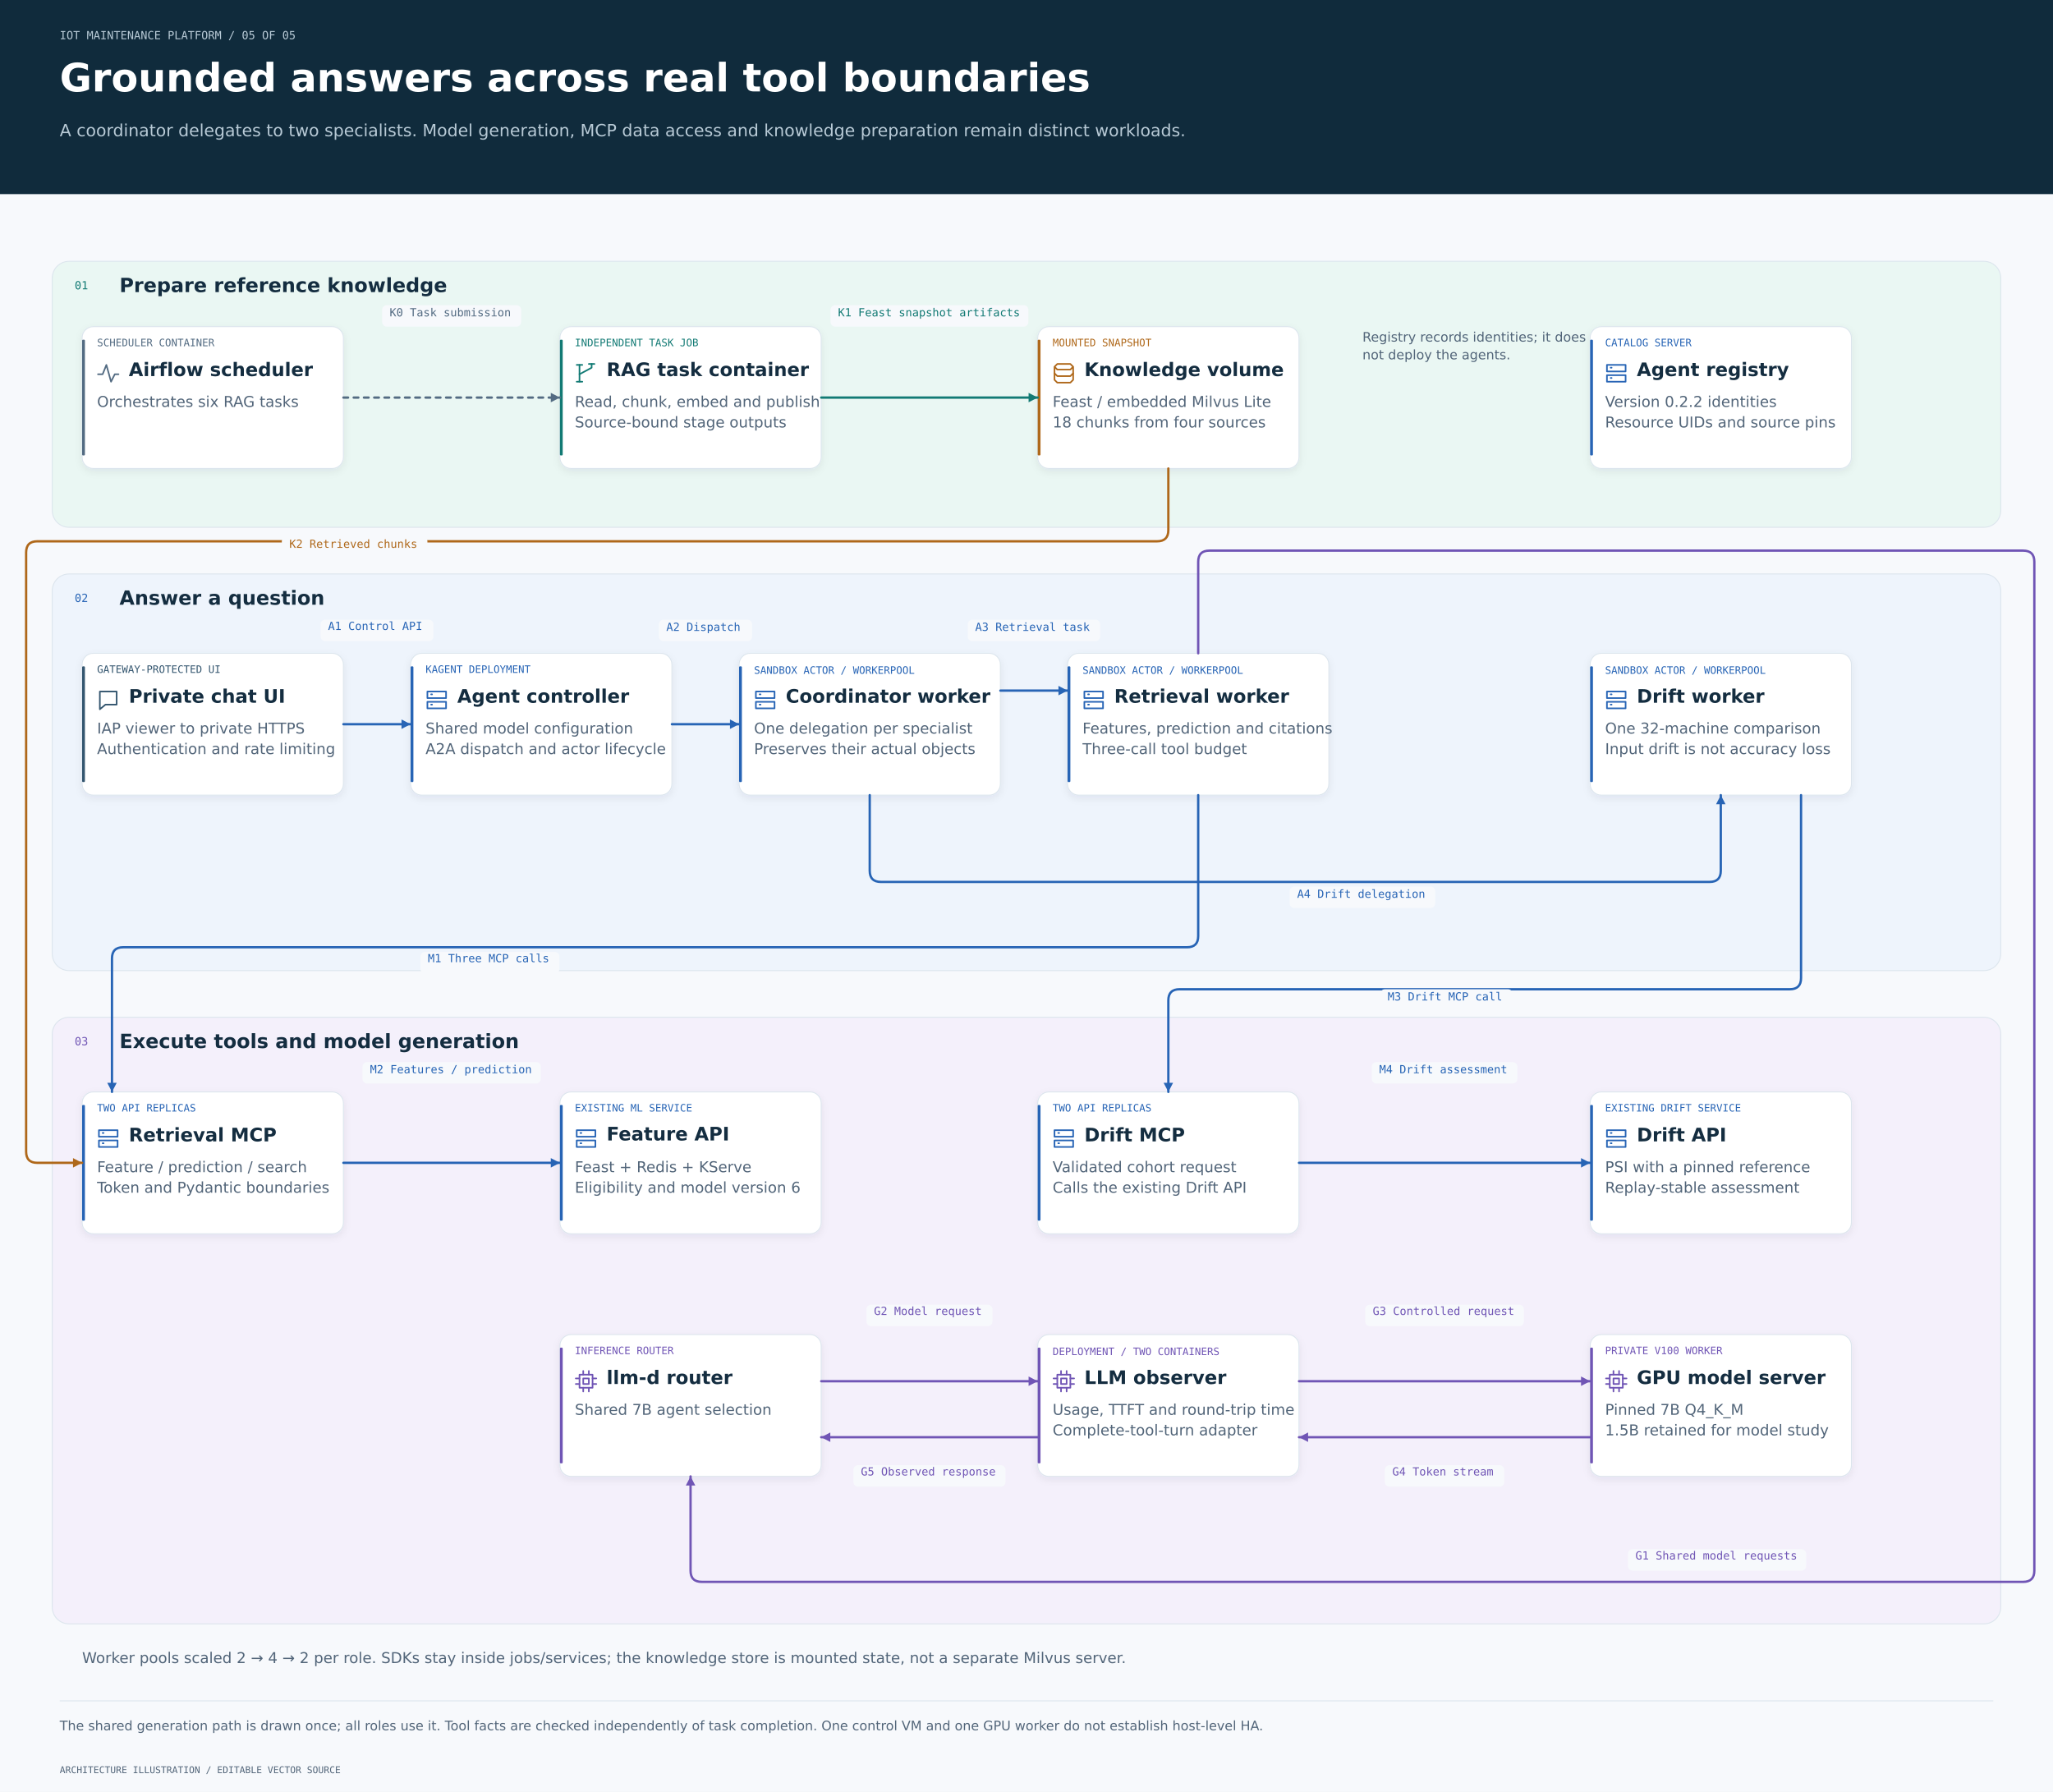
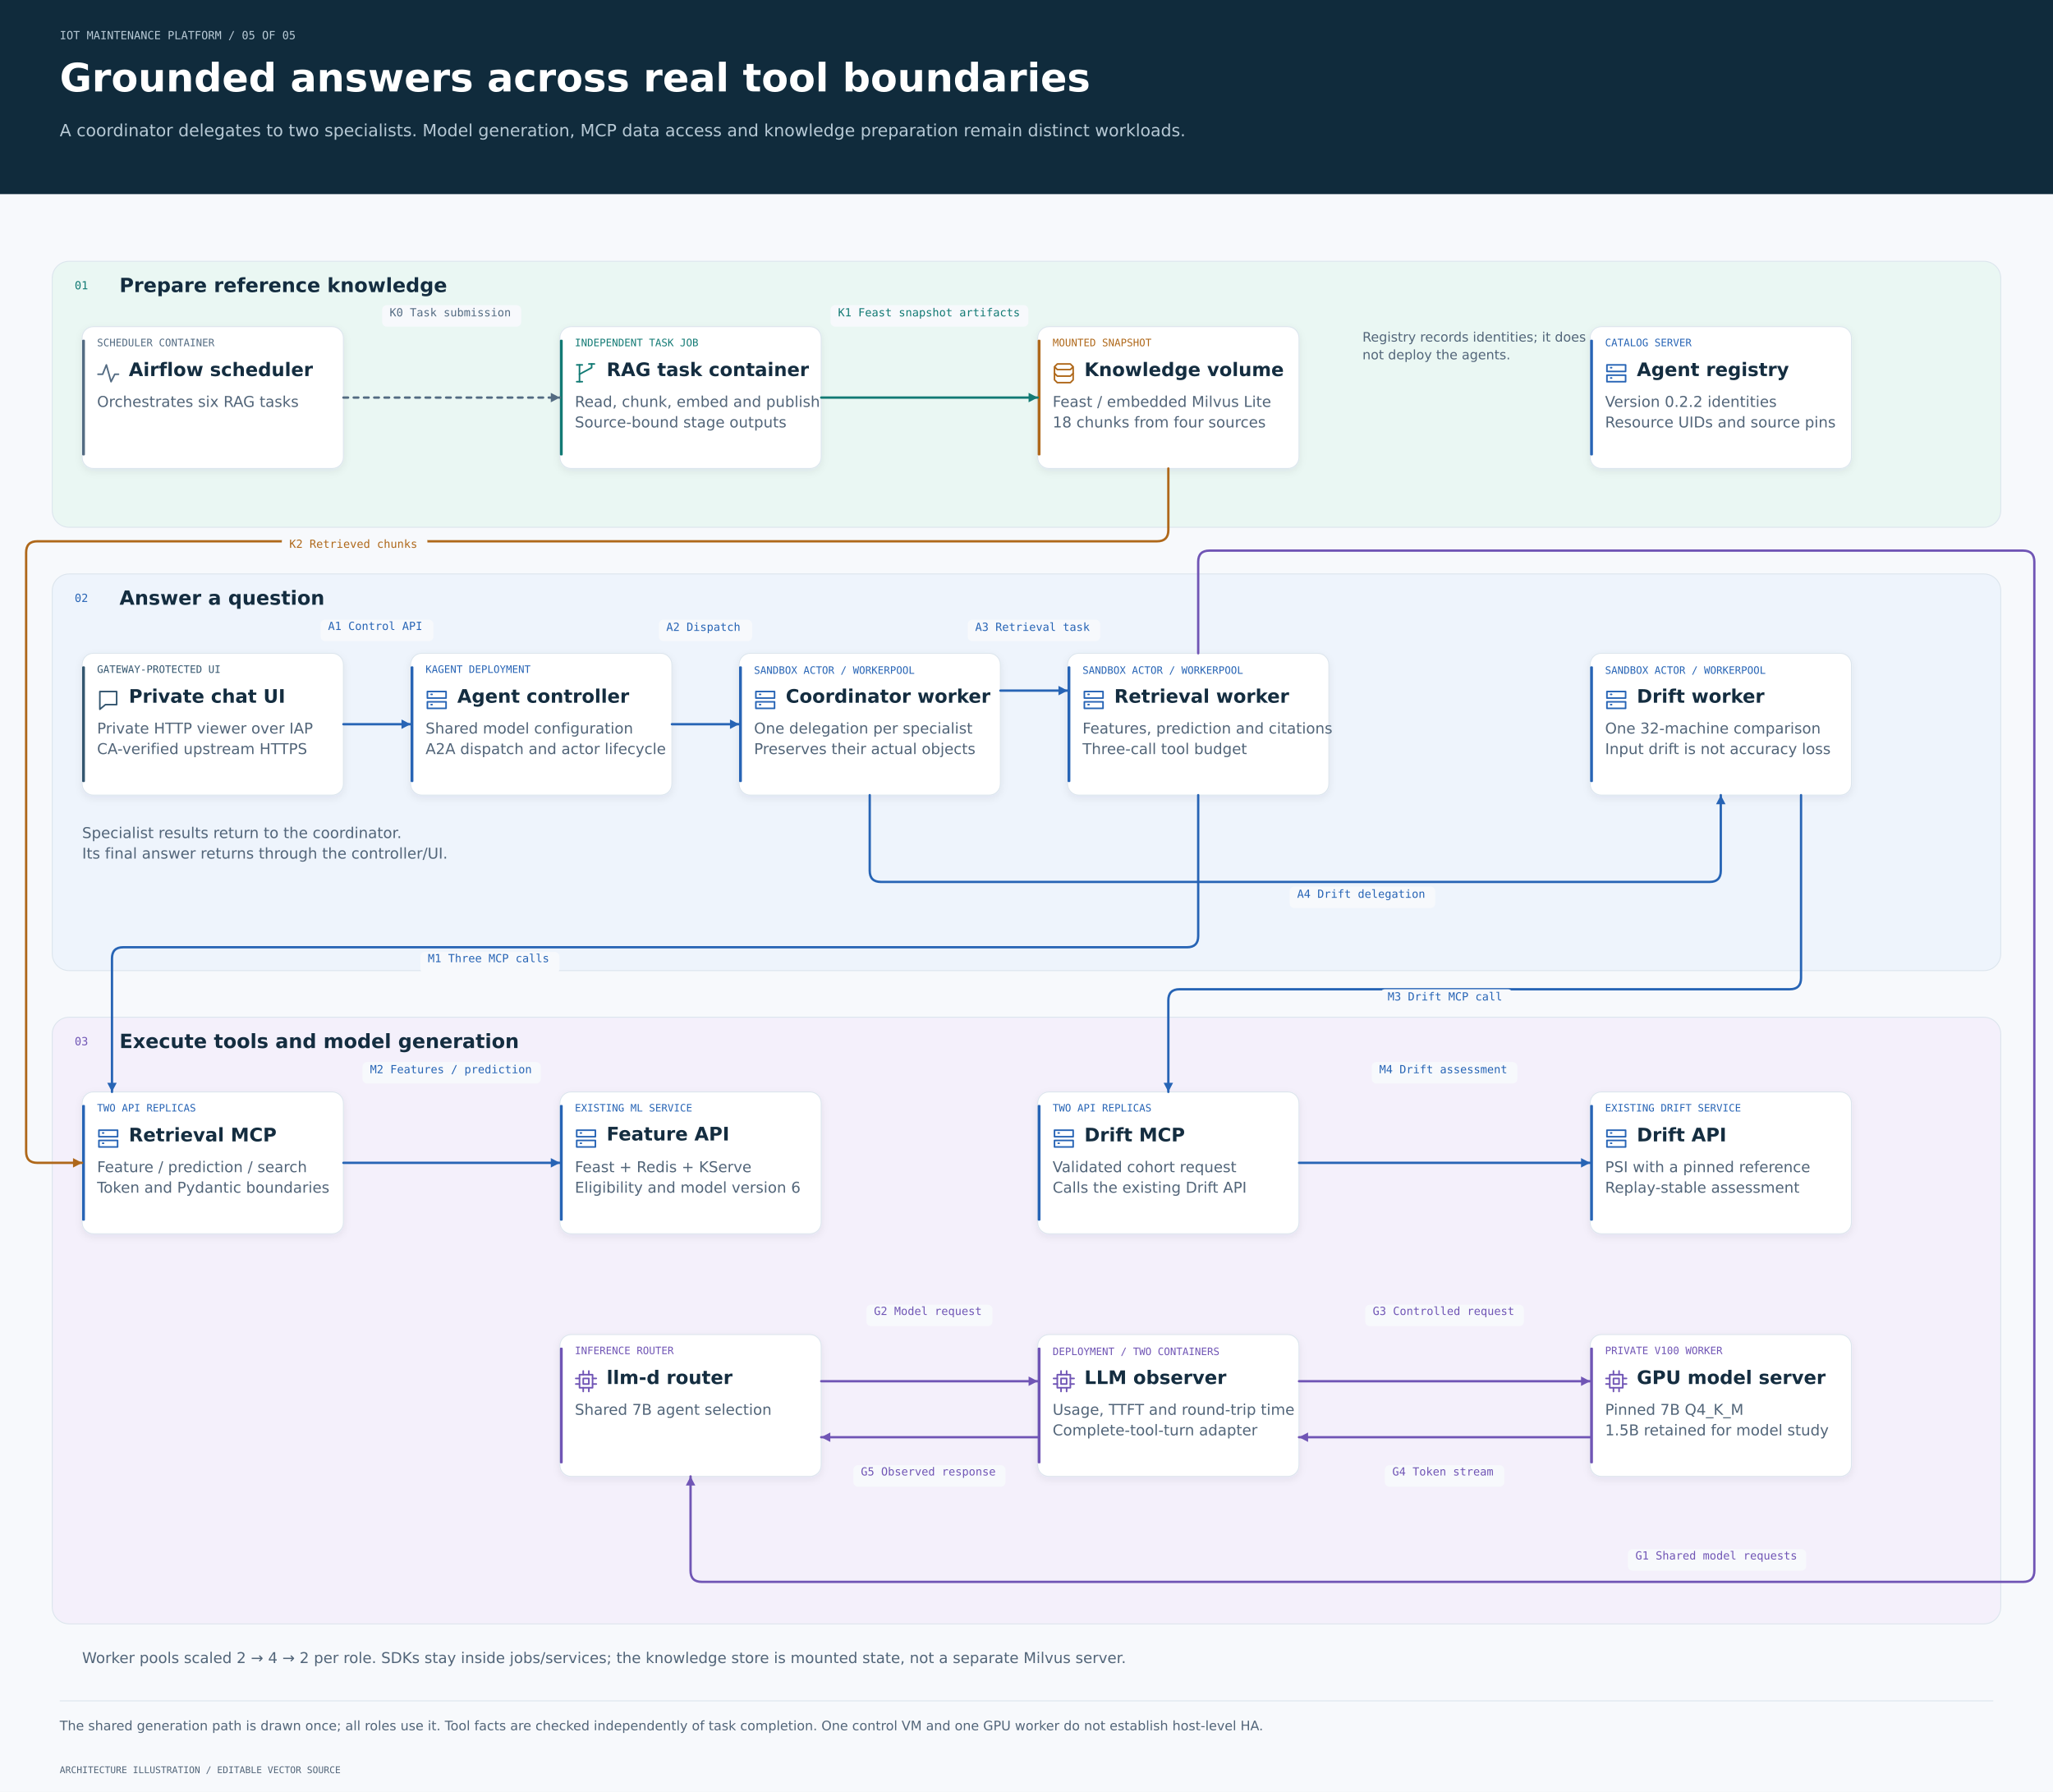
<svg xmlns="http://www.w3.org/2000/svg" width="2200" height="1920" viewBox="0 0 2200 1920" role="img" aria-labelledby="title desc">
  <defs>
    <filter id="card-shadow" x="-10%" y="-20%" width="120%" height="150%">
      <feDropShadow dx="0" dy="3" stdDeviation="4" flood-color="#142D40" flood-opacity="0.07" />
    </filter>
  </defs>
  <rect x="0" y="0" width="2200" height="1920" rx="0" fill="#F7F9FC" />
  <rect x="0" y="0" width="2200" height="208" rx="0" fill="#102B3C" />
  <text x="64" y="42" font-family="Consolas,DejaVu Sans Mono,monospace" font-size="12" font-weight="400" fill="#B8CAD6">IOT MAINTENANCE PLATFORM / 05 OF 05</text>
  <text x="64" y="98" font-family="Segoe UI,DejaVu Sans,Arial,sans-serif" font-size="42" font-weight="600" fill="#FFFFFF">Grounded answers across real tool boundaries</text>
  <text x="64" y="146" font-family="Segoe UI,DejaVu Sans,Arial,sans-serif" font-size="18" font-weight="400" fill="#B8CAD6">A coordinator delegates to two specialists. Model generation, MCP data access and knowledge preparation remain distinct workloads.</text>
  <g id="boundary-build">
    <rect x="56" y="280" width="2088" height="285" rx="18" fill="#EAF7F3" stroke="#DCE5ED" />
    <text x="80" y="310" font-family="Consolas,DejaVu Sans Mono,monospace" font-size="12" font-weight="400" fill="#127A74">01</text>
    <text x="128" y="313" font-family="Segoe UI,DejaVu Sans,Arial,sans-serif" font-size="21" font-weight="600" fill="#142D40">Prepare reference knowledge</text>
  </g>
  <g id="boundary-agents">
    <rect x="56" y="615" width="2088" height="425" rx="18" fill="#EEF4FC" stroke="#DCE5ED" />
    <text x="80" y="645" font-family="Consolas,DejaVu Sans Mono,monospace" font-size="12" font-weight="400" fill="#2764B5">02</text>
    <text x="128" y="648" font-family="Segoe UI,DejaVu Sans,Arial,sans-serif" font-size="21" font-weight="600" fill="#142D40">Answer a question</text>
  </g>
  <g id="boundary-tools">
    <rect x="56" y="1090" width="2088" height="650" rx="18" fill="#F4F0FB" stroke="#DCE5ED" />
    <text x="80" y="1120" font-family="Consolas,DejaVu Sans Mono,monospace" font-size="12" font-weight="400" fill="#7055B5">03</text>
    <text x="128" y="1123" font-family="Segoe UI,DejaVu Sans,Arial,sans-serif" font-size="21" font-weight="600" fill="#142D40">Execute tools and model generation</text>
  </g>
  <g id="node-airflow" aria-label="Airflow scheduler">
    <rect x="88" y="350" width="280" height="152" rx="12" fill="#FFFFFF" stroke="#DCE5ED" filter="url(#card-shadow)" />
    <rect x="88" y="364" width="3" height="124" rx="1" fill="#536B82" />
    <text x="104" y="371" font-family="Consolas,DejaVu Sans Mono,monospace" font-size="11" font-weight="400" fill="#536B82">SCHEDULER CONTAINER</text>
    <g transform="translate(104 388)" fill="none" stroke="#536B82" stroke-width="1.7" stroke-linecap="round" stroke-linejoin="round">
      <polyline points="1,13 6,13 10,3 15,21 19,13 23,13" />
    </g>
    <text x="138" y="403" font-family="Segoe UI,DejaVu Sans,Arial,sans-serif" font-size="20" font-weight="600" fill="#142D40">Airflow scheduler</text>
    <text x="104" y="436" font-family="Segoe UI,DejaVu Sans,Arial,sans-serif" font-size="16" font-weight="400" fill="#526579">Orchestrates six RAG tasks</text>
  </g>
  <g id="node-rag" aria-label="RAG task container">
    <rect x="600" y="350" width="280" height="152" rx="12" fill="#FFFFFF" stroke="#DCE5ED" filter="url(#card-shadow)" />
    <rect x="600" y="364" width="3" height="124" rx="1" fill="#127A74" />
    <text x="616" y="371" font-family="Consolas,DejaVu Sans Mono,monospace" font-size="11" font-weight="400" fill="#127A74">INDEPENDENT TASK JOB</text>
    <g transform="translate(616 388)" fill="none" stroke="#127A74" stroke-width="1.7" stroke-linecap="round" stroke-linejoin="round">
      <polyline points="5,3 5,21" />
      <polyline points="5,13 18,6 18,2" />
      <polyline points="2,3 8,3" />
      <polyline points="2,21 8,21" />
      <polyline points="15,2 21,2" />
    </g>
    <text x="650" y="403" font-family="Segoe UI,DejaVu Sans,Arial,sans-serif" font-size="20" font-weight="600" fill="#142D40">RAG task container</text>
    <text x="616" y="436" font-family="Segoe UI,DejaVu Sans,Arial,sans-serif" font-size="16" font-weight="400" fill="#526579">Read, chunk, embed and publish</text>
    <text x="616" y="458" font-family="Segoe UI,DejaVu Sans,Arial,sans-serif" font-size="16" font-weight="400" fill="#526579">Source-bound stage outputs</text>
  </g>
  <g id="node-knowledge" aria-label="Knowledge volume">
    <rect x="1112" y="350" width="280" height="152" rx="12" fill="#FFFFFF" stroke="#DCE5ED" filter="url(#card-shadow)" />
    <rect x="1112" y="364" width="3" height="124" rx="1" fill="#AF681A" />
    <text x="1128" y="371" font-family="Consolas,DejaVu Sans Mono,monospace" font-size="11" font-weight="400" fill="#AF681A">MOUNTED SNAPSHOT</text>
    <g transform="translate(1128 388)" fill="none" stroke="#AF681A" stroke-width="1.7" stroke-linecap="round" stroke-linejoin="round">
      <polyline points="2,5 5,2 19,2 22,5 19,8 5,8 2,5 2,19 5,22 19,22 22,19 22,5" />
      <polyline points="2,12 5,15 19,15 22,12" />
    </g>
    <text x="1162" y="403" font-family="Segoe UI,DejaVu Sans,Arial,sans-serif" font-size="20" font-weight="600" fill="#142D40">Knowledge volume</text>
    <text x="1128" y="436" font-family="Segoe UI,DejaVu Sans,Arial,sans-serif" font-size="16" font-weight="400" fill="#526579">Feast / embedded Milvus Lite</text>
    <text x="1128" y="458" font-family="Segoe UI,DejaVu Sans,Arial,sans-serif" font-size="16" font-weight="400" fill="#526579">18 chunks from four sources</text>
  </g>
  <g id="node-registry" aria-label="Agent registry">
    <rect x="1704" y="350" width="280" height="152" rx="12" fill="#FFFFFF" stroke="#DCE5ED" filter="url(#card-shadow)" />
    <rect x="1704" y="364" width="3" height="124" rx="1" fill="#2764B5" />
    <text x="1720" y="371" font-family="Consolas,DejaVu Sans Mono,monospace" font-size="11" font-weight="400" fill="#2764B5">CATALOG SERVER</text>
    <g transform="translate(1720 388)" fill="none" stroke="#2764B5" stroke-width="1.7" stroke-linecap="round" stroke-linejoin="round">
      <polyline points="2,3 22,3 22,10 2,10 2,3" />
      <polyline points="2,14 22,14 22,21 2,21 2,14" />
      <polyline points="6,6 7,6" />
      <polyline points="6,17 7,17" />
    </g>
    <text x="1754" y="403" font-family="Segoe UI,DejaVu Sans,Arial,sans-serif" font-size="20" font-weight="600" fill="#142D40">Agent registry</text>
    <text x="1720" y="436" font-family="Segoe UI,DejaVu Sans,Arial,sans-serif" font-size="16" font-weight="400" fill="#526579">Version 0.2.2 identities</text>
    <text x="1720" y="458" font-family="Segoe UI,DejaVu Sans,Arial,sans-serif" font-size="16" font-weight="400" fill="#526579">Resource UIDs and source pins</text>
  </g>
  <g id="node-ui" aria-label="Private chat UI">
    <rect x="88" y="700" width="280" height="152" rx="12" fill="#FFFFFF" stroke="#DCE5ED" filter="url(#card-shadow)" />
    <rect x="88" y="714" width="3" height="124" rx="1" fill="#34566F" />
    <text x="104" y="721" font-family="Consolas,DejaVu Sans Mono,monospace" font-size="11" font-weight="400" fill="#34566F">GATEWAY-PROTECTED UI</text>
    <g transform="translate(104 738)" fill="none" stroke="#34566F" stroke-width="1.7" stroke-linecap="round" stroke-linejoin="round">
      <polyline points="3,3 21,3 21,17 9,17 3,22 3,3" />
    </g>
    <text x="138" y="753" font-family="Segoe UI,DejaVu Sans,Arial,sans-serif" font-size="20" font-weight="600" fill="#142D40">Private chat UI</text>
-     <text x="104" y="786" font-family="Segoe UI,DejaVu Sans,Arial,sans-serif" font-size="16" font-weight="400" fill="#526579">IAP viewer to private HTTPS</text>
-     <text x="104" y="808" font-family="Segoe UI,DejaVu Sans,Arial,sans-serif" font-size="16" font-weight="400" fill="#526579">Authentication and rate limiting</text>
+     <text x="104" y="786" font-family="Segoe UI,DejaVu Sans,Arial,sans-serif" font-size="16" font-weight="400" fill="#526579">Private HTTP viewer over IAP</text>
+     <text x="104" y="808" font-family="Segoe UI,DejaVu Sans,Arial,sans-serif" font-size="16" font-weight="400" fill="#526579">CA-verified upstream HTTPS</text>
  </g>
  <g id="node-control" aria-label="Agent controller">
    <rect x="440" y="700" width="280" height="152" rx="12" fill="#FFFFFF" stroke="#DCE5ED" filter="url(#card-shadow)" />
    <rect x="440" y="714" width="3" height="124" rx="1" fill="#2764B5" />
    <text x="456" y="721" font-family="Consolas,DejaVu Sans Mono,monospace" font-size="11" font-weight="400" fill="#2764B5">KAGENT DEPLOYMENT</text>
    <g transform="translate(456 738)" fill="none" stroke="#2764B5" stroke-width="1.7" stroke-linecap="round" stroke-linejoin="round">
      <polyline points="2,3 22,3 22,10 2,10 2,3" />
      <polyline points="2,14 22,14 22,21 2,21 2,14" />
      <polyline points="6,6 7,6" />
      <polyline points="6,17 7,17" />
    </g>
    <text x="490" y="753" font-family="Segoe UI,DejaVu Sans,Arial,sans-serif" font-size="20" font-weight="600" fill="#142D40">Agent controller</text>
    <text x="456" y="786" font-family="Segoe UI,DejaVu Sans,Arial,sans-serif" font-size="16" font-weight="400" fill="#526579">Shared model configuration</text>
    <text x="456" y="808" font-family="Segoe UI,DejaVu Sans,Arial,sans-serif" font-size="16" font-weight="400" fill="#526579">A2A dispatch and actor lifecycle</text>
  </g>
  <g id="node-coord" aria-label="Coordinator worker">
    <rect x="792" y="700" width="280" height="152" rx="12" fill="#FFFFFF" stroke="#DCE5ED" filter="url(#card-shadow)" />
    <rect x="792" y="714" width="3" height="124" rx="1" fill="#2764B5" />
    <text x="808" y="722" font-family="Consolas,DejaVu Sans Mono,monospace" font-size="11" font-weight="400" fill="#2764B5">SANDBOX ACTOR / WORKERPOOL</text>
    <g transform="translate(808 738)" fill="none" stroke="#2764B5" stroke-width="1.7" stroke-linecap="round" stroke-linejoin="round">
      <polyline points="2,3 22,3 22,10 2,10 2,3" />
      <polyline points="2,14 22,14 22,21 2,21 2,14" />
      <polyline points="6,6 7,6" />
      <polyline points="6,17 7,17" />
    </g>
    <text x="842" y="753" font-family="Segoe UI,DejaVu Sans,Arial,sans-serif" font-size="20" font-weight="600" fill="#142D40">Coordinator worker</text>
    <text x="808" y="786" font-family="Segoe UI,DejaVu Sans,Arial,sans-serif" font-size="16" font-weight="400" fill="#526579">One delegation per specialist</text>
    <text x="808" y="808" font-family="Segoe UI,DejaVu Sans,Arial,sans-serif" font-size="16" font-weight="400" fill="#526579">Preserves their actual objects</text>
  </g>
  <g id="node-retrieval" aria-label="Retrieval worker">
    <rect x="1144" y="700" width="280" height="152" rx="12" fill="#FFFFFF" stroke="#DCE5ED" filter="url(#card-shadow)" />
    <rect x="1144" y="714" width="3" height="124" rx="1" fill="#2764B5" />
    <text x="1160" y="722" font-family="Consolas,DejaVu Sans Mono,monospace" font-size="11" font-weight="400" fill="#2764B5">SANDBOX ACTOR / WORKERPOOL</text>
    <g transform="translate(1160 738)" fill="none" stroke="#2764B5" stroke-width="1.7" stroke-linecap="round" stroke-linejoin="round">
      <polyline points="2,3 22,3 22,10 2,10 2,3" />
      <polyline points="2,14 22,14 22,21 2,21 2,14" />
      <polyline points="6,6 7,6" />
      <polyline points="6,17 7,17" />
    </g>
    <text x="1194" y="753" font-family="Segoe UI,DejaVu Sans,Arial,sans-serif" font-size="20" font-weight="600" fill="#142D40">Retrieval worker</text>
    <text x="1160" y="786" font-family="Segoe UI,DejaVu Sans,Arial,sans-serif" font-size="16" font-weight="400" fill="#526579">Features, prediction and citations</text>
    <text x="1160" y="808" font-family="Segoe UI,DejaVu Sans,Arial,sans-serif" font-size="16" font-weight="400" fill="#526579">Three-call tool budget</text>
  </g>
  <g id="node-drift" aria-label="Drift worker">
    <rect x="1704" y="700" width="280" height="152" rx="12" fill="#FFFFFF" stroke="#DCE5ED" filter="url(#card-shadow)" />
    <rect x="1704" y="714" width="3" height="124" rx="1" fill="#2764B5" />
    <text x="1720" y="722" font-family="Consolas,DejaVu Sans Mono,monospace" font-size="11" font-weight="400" fill="#2764B5">SANDBOX ACTOR / WORKERPOOL</text>
    <g transform="translate(1720 738)" fill="none" stroke="#2764B5" stroke-width="1.7" stroke-linecap="round" stroke-linejoin="round">
      <polyline points="2,3 22,3 22,10 2,10 2,3" />
      <polyline points="2,14 22,14 22,21 2,21 2,14" />
      <polyline points="6,6 7,6" />
      <polyline points="6,17 7,17" />
    </g>
    <text x="1754" y="753" font-family="Segoe UI,DejaVu Sans,Arial,sans-serif" font-size="20" font-weight="600" fill="#142D40">Drift worker</text>
    <text x="1720" y="786" font-family="Segoe UI,DejaVu Sans,Arial,sans-serif" font-size="16" font-weight="400" fill="#526579">One 32-machine comparison</text>
    <text x="1720" y="808" font-family="Segoe UI,DejaVu Sans,Arial,sans-serif" font-size="16" font-weight="400" fill="#526579">Input drift is not accuracy loss</text>
  </g>
  <g id="node-data-mcp" aria-label="Retrieval MCP">
    <rect x="88" y="1170" width="280" height="152" rx="12" fill="#FFFFFF" stroke="#DCE5ED" filter="url(#card-shadow)" />
    <rect x="88" y="1184" width="3" height="124" rx="1" fill="#2764B5" />
    <text x="104" y="1191" font-family="Consolas,DejaVu Sans Mono,monospace" font-size="11" font-weight="400" fill="#2764B5">TWO API REPLICAS</text>
    <g transform="translate(104 1208)" fill="none" stroke="#2764B5" stroke-width="1.7" stroke-linecap="round" stroke-linejoin="round">
      <polyline points="2,3 22,3 22,10 2,10 2,3" />
      <polyline points="2,14 22,14 22,21 2,21 2,14" />
      <polyline points="6,6 7,6" />
      <polyline points="6,17 7,17" />
    </g>
    <text x="138" y="1223" font-family="Segoe UI,DejaVu Sans,Arial,sans-serif" font-size="20" font-weight="600" fill="#142D40">Retrieval MCP</text>
    <text x="104" y="1256" font-family="Segoe UI,DejaVu Sans,Arial,sans-serif" font-size="16" font-weight="400" fill="#526579">Feature / prediction / search</text>
    <text x="104" y="1278" font-family="Segoe UI,DejaVu Sans,Arial,sans-serif" font-size="16" font-weight="400" fill="#526579">Token and Pydantic boundaries</text>
  </g>
  <g id="node-feature" aria-label="Feature API">
    <rect x="600" y="1170" width="280" height="152" rx="12" fill="#FFFFFF" stroke="#DCE5ED" filter="url(#card-shadow)" />
    <rect x="600" y="1184" width="3" height="124" rx="1" fill="#2764B5" />
    <text x="616" y="1191" font-family="Consolas,DejaVu Sans Mono,monospace" font-size="11" font-weight="400" fill="#2764B5">EXISTING ML SERVICE</text>
    <g transform="translate(616 1208)" fill="none" stroke="#2764B5" stroke-width="1.7" stroke-linecap="round" stroke-linejoin="round">
      <polyline points="2,3 22,3 22,10 2,10 2,3" />
      <polyline points="2,14 22,14 22,21 2,21 2,14" />
      <polyline points="6,6 7,6" />
      <polyline points="6,17 7,17" />
    </g>
    <text x="650" y="1222" font-family="Segoe UI,DejaVu Sans,Arial,sans-serif" font-size="20" font-weight="600" fill="#142D40">Feature API</text>
    <text x="616" y="1256" font-family="Segoe UI,DejaVu Sans,Arial,sans-serif" font-size="16" font-weight="400" fill="#526579">Feast + Redis + KServe</text>
    <text x="616" y="1278" font-family="Segoe UI,DejaVu Sans,Arial,sans-serif" font-size="16" font-weight="400" fill="#526579">Eligibility and model version 6</text>
  </g>
  <g id="node-drift-mcp" aria-label="Drift MCP">
    <rect x="1112" y="1170" width="280" height="152" rx="12" fill="#FFFFFF" stroke="#DCE5ED" filter="url(#card-shadow)" />
    <rect x="1112" y="1184" width="3" height="124" rx="1" fill="#2764B5" />
    <text x="1128" y="1191" font-family="Consolas,DejaVu Sans Mono,monospace" font-size="11" font-weight="400" fill="#2764B5">TWO API REPLICAS</text>
    <g transform="translate(1128 1208)" fill="none" stroke="#2764B5" stroke-width="1.7" stroke-linecap="round" stroke-linejoin="round">
      <polyline points="2,3 22,3 22,10 2,10 2,3" />
      <polyline points="2,14 22,14 22,21 2,21 2,14" />
      <polyline points="6,6 7,6" />
      <polyline points="6,17 7,17" />
    </g>
    <text x="1162" y="1223" font-family="Segoe UI,DejaVu Sans,Arial,sans-serif" font-size="20" font-weight="600" fill="#142D40">Drift MCP</text>
    <text x="1128" y="1256" font-family="Segoe UI,DejaVu Sans,Arial,sans-serif" font-size="16" font-weight="400" fill="#526579">Validated cohort request</text>
    <text x="1128" y="1278" font-family="Segoe UI,DejaVu Sans,Arial,sans-serif" font-size="16" font-weight="400" fill="#526579">Calls the existing Drift API</text>
  </g>
  <g id="node-drift-api" aria-label="Drift API">
    <rect x="1704" y="1170" width="280" height="152" rx="12" fill="#FFFFFF" stroke="#DCE5ED" filter="url(#card-shadow)" />
    <rect x="1704" y="1184" width="3" height="124" rx="1" fill="#2764B5" />
    <text x="1720" y="1191" font-family="Consolas,DejaVu Sans Mono,monospace" font-size="11" font-weight="400" fill="#2764B5">EXISTING DRIFT SERVICE</text>
    <g transform="translate(1720 1208)" fill="none" stroke="#2764B5" stroke-width="1.7" stroke-linecap="round" stroke-linejoin="round">
      <polyline points="2,3 22,3 22,10 2,10 2,3" />
      <polyline points="2,14 22,14 22,21 2,21 2,14" />
      <polyline points="6,6 7,6" />
      <polyline points="6,17 7,17" />
    </g>
    <text x="1754" y="1223" font-family="Segoe UI,DejaVu Sans,Arial,sans-serif" font-size="20" font-weight="600" fill="#142D40">Drift API</text>
    <text x="1720" y="1256" font-family="Segoe UI,DejaVu Sans,Arial,sans-serif" font-size="16" font-weight="400" fill="#526579">PSI with a pinned reference</text>
    <text x="1720" y="1278" font-family="Segoe UI,DejaVu Sans,Arial,sans-serif" font-size="16" font-weight="400" fill="#526579">Replay-stable assessment</text>
  </g>
  <g id="node-router" aria-label="llm-d router">
    <rect x="600" y="1430" width="280" height="152" rx="12" fill="#FFFFFF" stroke="#DCE5ED" filter="url(#card-shadow)" />
    <rect x="600" y="1444" width="3" height="124" rx="1" fill="#7055B5" />
    <text x="616" y="1451" font-family="Consolas,DejaVu Sans Mono,monospace" font-size="11" font-weight="400" fill="#7055B5">INFERENCE ROUTER</text>
    <g transform="translate(616 1468)" fill="none" stroke="#7055B5" stroke-width="1.7" stroke-linecap="round" stroke-linejoin="round">
      <polyline points="5,5 19,5 19,19 5,19 5,5" />
      <polyline points="9,9 15,9 15,15 9,15 9,9" />
      <polyline points="9,1 9,5" />
      <polyline points="15,1 15,5" />
      <polyline points="9,19 9,23" />
      <polyline points="15,19 15,23" />
      <polyline points="1,9 5,9" />
      <polyline points="19,9 23,9" />
      <polyline points="1,15 5,15" />
      <polyline points="19,15 23,15" />
    </g>
    <text x="650" y="1483" font-family="Segoe UI,DejaVu Sans,Arial,sans-serif" font-size="20" font-weight="600" fill="#142D40">llm-d router</text>
    <text x="616" y="1516" font-family="Segoe UI,DejaVu Sans,Arial,sans-serif" font-size="16" font-weight="400" fill="#526579">Shared 7B agent selection</text>
  </g>
  <g id="node-observer" aria-label="LLM observer">
    <rect x="1112" y="1430" width="280" height="152" rx="12" fill="#FFFFFF" stroke="#DCE5ED" filter="url(#card-shadow)" />
    <rect x="1112" y="1444" width="3" height="124" rx="1" fill="#7055B5" />
    <text x="1128" y="1452" font-family="Consolas,DejaVu Sans Mono,monospace" font-size="11" font-weight="400" fill="#7055B5">DEPLOYMENT / TWO CONTAINERS</text>
    <g transform="translate(1128 1468)" fill="none" stroke="#7055B5" stroke-width="1.7" stroke-linecap="round" stroke-linejoin="round">
      <polyline points="5,5 19,5 19,19 5,19 5,5" />
      <polyline points="9,9 15,9 15,15 9,15 9,9" />
      <polyline points="9,1 9,5" />
      <polyline points="15,1 15,5" />
      <polyline points="9,19 9,23" />
      <polyline points="15,19 15,23" />
      <polyline points="1,9 5,9" />
      <polyline points="19,9 23,9" />
      <polyline points="1,15 5,15" />
      <polyline points="19,15 23,15" />
    </g>
    <text x="1162" y="1483" font-family="Segoe UI,DejaVu Sans,Arial,sans-serif" font-size="20" font-weight="600" fill="#142D40">LLM observer</text>
    <text x="1128" y="1516" font-family="Segoe UI,DejaVu Sans,Arial,sans-serif" font-size="16" font-weight="400" fill="#526579">Usage, TTFT and round-trip time</text>
    <text x="1128" y="1538" font-family="Segoe UI,DejaVu Sans,Arial,sans-serif" font-size="16" font-weight="400" fill="#526579">Complete-tool-turn adapter</text>
  </g>
  <g id="node-gpu" aria-label="GPU model server">
    <rect x="1704" y="1430" width="280" height="152" rx="12" fill="#FFFFFF" stroke="#DCE5ED" filter="url(#card-shadow)" />
    <rect x="1704" y="1444" width="3" height="124" rx="1" fill="#7055B5" />
    <text x="1720" y="1451" font-family="Consolas,DejaVu Sans Mono,monospace" font-size="11" font-weight="400" fill="#7055B5">PRIVATE V100 WORKER</text>
    <g transform="translate(1720 1468)" fill="none" stroke="#7055B5" stroke-width="1.7" stroke-linecap="round" stroke-linejoin="round">
      <polyline points="5,5 19,5 19,19 5,19 5,5" />
      <polyline points="9,9 15,9 15,15 9,15 9,9" />
      <polyline points="9,1 9,5" />
      <polyline points="15,1 15,5" />
      <polyline points="9,19 9,23" />
      <polyline points="15,19 15,23" />
      <polyline points="1,9 5,9" />
      <polyline points="19,9 23,9" />
      <polyline points="1,15 5,15" />
      <polyline points="19,15 23,15" />
    </g>
    <text x="1754" y="1483" font-family="Segoe UI,DejaVu Sans,Arial,sans-serif" font-size="20" font-weight="600" fill="#142D40">GPU model server</text>
    <text x="1720" y="1516" font-family="Segoe UI,DejaVu Sans,Arial,sans-serif" font-size="16" font-weight="400" fill="#526579">Pinned 7B Q4_K_M</text>
    <text x="1720" y="1538" font-family="Segoe UI,DejaVu Sans,Arial,sans-serif" font-size="16" font-weight="400" fill="#526579">1.5B retained for model study</text>
  </g>
  <g id="edge-K0" aria-label="Task submission">
    <path d="M368 426 L600 426" fill="none" stroke="#536B82" stroke-width="2.5" stroke-linecap="round" stroke-linejoin="round" stroke-dasharray="5 6" />
    <polygon points="600,426 590.243,431.08 590.243,420.92" fill="#536B82" />
    <rect x="409.5" y="327" width="149.0" height="23" rx="5" fill="#F7F9FC" />
    <text x="417.5" y="339" font-family="Consolas,DejaVu Sans Mono,monospace" font-size="12" font-weight="400" fill="#536B82">K0 Task submission</text>
  </g>
  <g id="edge-K1" aria-label="Feast snapshot artifacts">
    <path d="M880 426 L1112 426" fill="none" stroke="#127A74" stroke-width="2.5" stroke-linecap="round" stroke-linejoin="round" />
    <polygon points="1112,426 1102.243,431.08 1102.243,420.92" fill="#127A74" />
    <rect x="890.0" y="327" width="212.0" height="23" rx="5" fill="#F7F9FC" />
    <text x="898.0" y="339" font-family="Consolas,DejaVu Sans Mono,monospace" font-size="12" font-weight="400" fill="#127A74">K1 Feast snapshot artifacts</text>
  </g>
  <g id="edge-A1" aria-label="Control API">
    <path d="M368 776 L440 776" fill="none" stroke="#2764B5" stroke-width="2.5" stroke-linecap="round" stroke-linejoin="round" />
    <polygon points="440,776 430.243,781.08 430.243,770.92" fill="#2764B5" />
    <rect x="343.5" y="664" width="121.0" height="23" rx="5" fill="#F7F9FC" />
    <text x="351.5" y="675" font-family="Consolas,DejaVu Sans Mono,monospace" font-size="12" font-weight="400" fill="#2764B5">A1 Control API</text>
  </g>
  <g id="edge-A2" aria-label="Dispatch">
    <path d="M720 776 L792 776" fill="none" stroke="#2764B5" stroke-width="2.5" stroke-linecap="round" stroke-linejoin="round" />
    <polygon points="792,776 782.243,781.08 782.243,770.92" fill="#2764B5" />
    <rect x="706.0" y="664" width="100.0" height="23" rx="5" fill="#F7F9FC" />
    <text x="714.0" y="676" font-family="Consolas,DejaVu Sans Mono,monospace" font-size="12" font-weight="400" fill="#2764B5">A2 Dispatch</text>
  </g>
  <g id="edge-A3" aria-label="Retrieval task">
    <path d="M1072 740 L1144 740" fill="none" stroke="#2764B5" stroke-width="2.5" stroke-linecap="round" stroke-linejoin="round" />
    <polygon points="1144,740 1134.243,745.08 1134.243,734.92" fill="#2764B5" />
    <rect x="1037.0" y="664" width="142.0" height="23" rx="5" fill="#F7F9FC" />
    <text x="1045.0" y="676" font-family="Consolas,DejaVu Sans Mono,monospace" font-size="12" font-weight="400" fill="#2764B5">A3 Retrieval task</text>
  </g>
  <g id="edge-A4" aria-label="Drift delegation">
    <path d="M932 852 L932.0 933.0 Q932 945 944.0 945.0 L1832.0 945.0 Q1844 945 1844.0 933.0 L1844 852" fill="none" stroke="#2764B5" stroke-width="2.5" stroke-linecap="round" stroke-linejoin="round" />
    <polygon points="1844,852 1849.08,861.757 1838.92,861.757" fill="#2764B5" />
    <rect x="1382.0" y="950" width="156.0" height="23" rx="5" fill="#F7F9FC" />
    <text x="1390.0" y="962" font-family="Consolas,DejaVu Sans Mono,monospace" font-size="12" font-weight="400" fill="#2764B5">A4 Drift delegation</text>
  </g>
  <g id="edge-M1" aria-label="Three MCP calls">
    <path d="M1284 852 L1284.0 1003.0 Q1284 1015 1272.0 1015.0 L132.0 1015.0 Q120 1015 120.0 1027.0 L120 1170" fill="none" stroke="#2764B5" stroke-width="2.5" stroke-linecap="round" stroke-linejoin="round" />
    <polygon points="120,1170 114.92,1160.243 125.08,1160.243" fill="#2764B5" />
    <rect x="450.5" y="1020" width="149.0" height="23" rx="5" fill="#F7F9FC" />
    <text x="458.5" y="1031" font-family="Consolas,DejaVu Sans Mono,monospace" font-size="12" font-weight="400" fill="#2764B5">M1 Three MCP calls</text>
  </g>
  <g id="edge-M2" aria-label="Features / prediction">
    <path d="M368 1246 L600 1246" fill="none" stroke="#2764B5" stroke-width="2.5" stroke-linecap="round" stroke-linejoin="round" />
    <polygon points="600,1246 590.243,1251.08 590.243,1240.92" fill="#2764B5" />
    <rect x="388.5" y="1138" width="191.0" height="23" rx="5" fill="#F7F9FC" />
    <text x="396.5" y="1150" font-family="Consolas,DejaVu Sans Mono,monospace" font-size="12" font-weight="400" fill="#2764B5">M2 Features / prediction</text>
  </g>
  <g id="edge-M3" aria-label="Drift MCP call">
    <path d="M1930 852 L1930.0 1048.0 Q1930 1060 1918.0 1060.0 L1264.0 1060.0 Q1252 1060 1252.0 1072.0 L1252 1170" fill="none" stroke="#2764B5" stroke-width="2.5" stroke-linecap="round" stroke-linejoin="round" />
    <polygon points="1252,1170 1246.92,1160.243 1257.08,1160.243" fill="#2764B5" />
    <rect x="1479.0" y="1060" width="142.0" height="23" rx="5" fill="#F7F9FC" />
    <text x="1487.0" y="1072" font-family="Consolas,DejaVu Sans Mono,monospace" font-size="12" font-weight="400" fill="#2764B5">M3 Drift MCP call</text>
  </g>
  <g id="edge-M4" aria-label="Drift assessment">
    <path d="M1392 1246 L1704 1246" fill="none" stroke="#2764B5" stroke-width="2.5" stroke-linecap="round" stroke-linejoin="round" />
    <polygon points="1704,1246 1694.243,1251.08 1694.243,1240.92" fill="#2764B5" />
    <rect x="1470.0" y="1138" width="156.0" height="23" rx="5" fill="#F7F9FC" />
    <text x="1478.0" y="1150" font-family="Consolas,DejaVu Sans Mono,monospace" font-size="12" font-weight="400" fill="#2764B5">M4 Drift assessment</text>
  </g>
  <g id="edge-K2" aria-label="Retrieved chunks">
    <path d="M1252 502 L1252.0 568.0 Q1252 580 1240.0 580.0 L40.0 580.0 Q28 580 28.0 592.0 L28.0 1234.0 Q28 1246 40.0 1246.0 L88 1246" fill="none" stroke="#AF681A" stroke-width="2.5" stroke-linecap="round" stroke-linejoin="round" />
    <polygon points="88,1246 78.243,1251.08 78.243,1240.92" fill="#AF681A" />
    <rect x="302.0" y="575" width="156.0" height="23" rx="5" fill="#F7F9FC" />
    <text x="310.0" y="587" font-family="Consolas,DejaVu Sans Mono,monospace" font-size="12" font-weight="400" fill="#AF681A">K2 Retrieved chunks</text>
  </g>
  <g id="edge-G1" aria-label="Shared model requests">
    <path d="M1284 700 L1284.0 602.0 Q1284 590 1296.0 590.0 L2168.0 590.0 Q2180 590 2180.0 602.0 L2180.0 1683.0 Q2180 1695 2168.0 1695.0 L752.0 1695.0 Q740 1695 740.0 1683.0 L740 1582" fill="none" stroke="#7055B5" stroke-width="2.5" stroke-linecap="round" stroke-linejoin="round" />
    <polygon points="740,1582 745.08,1591.757 734.92,1591.757" fill="#7055B5" />
    <rect x="1744.5" y="1660" width="191.0" height="23" rx="5" fill="#F7F9FC" />
    <text x="1752.5" y="1671" font-family="Consolas,DejaVu Sans Mono,monospace" font-size="12" font-weight="400" fill="#7055B5">G1 Shared model requests</text>
  </g>
  <g id="edge-G2" aria-label="Model request">
    <path d="M880 1480 L1112 1480" fill="none" stroke="#7055B5" stroke-width="2.5" stroke-linecap="round" stroke-linejoin="round" />
    <polygon points="1112,1480 1102.243,1485.08 1102.243,1474.92" fill="#7055B5" />
    <rect x="928.5" y="1398" width="135.0" height="23" rx="5" fill="#F7F9FC" />
    <text x="936.5" y="1409" font-family="Consolas,DejaVu Sans Mono,monospace" font-size="12" font-weight="400" fill="#7055B5">G2 Model request</text>
  </g>
  <g id="edge-G3" aria-label="Controlled request">
    <path d="M1392 1480 L1704 1480" fill="none" stroke="#7055B5" stroke-width="2.5" stroke-linecap="round" stroke-linejoin="round" />
    <polygon points="1704,1480 1694.243,1485.08 1694.243,1474.92" fill="#7055B5" />
    <rect x="1463.0" y="1398" width="170.0" height="23" rx="5" fill="#F7F9FC" />
    <text x="1471.0" y="1409" font-family="Consolas,DejaVu Sans Mono,monospace" font-size="12" font-weight="400" fill="#7055B5">G3 Controlled request</text>
  </g>
  <g id="edge-G4" aria-label="Token stream">
    <path d="M1704 1540 L1392 1540" fill="none" stroke="#7055B5" stroke-width="2.5" stroke-linecap="round" stroke-linejoin="round" />
    <polygon points="1392,1540 1401.757,1534.92 1401.757,1545.08" fill="#7055B5" />
    <rect x="1484.0" y="1570" width="128.0" height="23" rx="5" fill="#F7F9FC" />
    <text x="1492.0" y="1581" font-family="Consolas,DejaVu Sans Mono,monospace" font-size="12" font-weight="400" fill="#7055B5">G4 Token stream</text>
  </g>
  <g id="edge-G5" aria-label="Observed response">
    <path d="M1112 1540 L880 1540" fill="none" stroke="#7055B5" stroke-width="2.5" stroke-linecap="round" stroke-linejoin="round" />
    <polygon points="880,1540 889.757,1534.92 889.757,1545.08" fill="#7055B5" />
    <rect x="914.5" y="1570" width="163.0" height="23" rx="5" fill="#F7F9FC" />
    <text x="922.5" y="1581" font-family="Consolas,DejaVu Sans Mono,monospace" font-size="12" font-weight="400" fill="#7055B5">G5 Observed response</text>
  </g>
  <text x="88" y="1782" font-family="Segoe UI,DejaVu Sans,Arial,sans-serif" font-size="16" font-weight="400" fill="#526579">Worker pools scaled 2 → 4 → 2 per role. SDKs stay inside jobs/services; the knowledge store is mounted state, not a separate Milvus server.</text>
  <text x="1460" y="366" font-family="Segoe UI,DejaVu Sans,Arial,sans-serif" font-size="14" font-weight="400" fill="#526579">Registry records identities; it does</text>
  <text x="1460" y="385" font-family="Segoe UI,DejaVu Sans,Arial,sans-serif" font-size="14" font-weight="400" fill="#526579">not deploy the agents.</text>
+   <text x="88" y="898" font-family="Segoe UI,DejaVu Sans,Arial,sans-serif" font-size="16" font-weight="400" fill="#526579">Specialist results return to the coordinator.</text>
+   <text x="88" y="920" font-family="Segoe UI,DejaVu Sans,Arial,sans-serif" font-size="16" font-weight="400" fill="#526579">Its final answer returns through the controller/UI.</text>
  <rect x="64" y="1822" width="2072" height="1" rx="0" fill="#DCE5ED" />
  <text x="64" y="1854" font-family="Segoe UI,DejaVu Sans,Arial,sans-serif" font-size="14" font-weight="400" fill="#526579">The shared generation path is drawn once; all roles use it. Tool facts are checked independently of task completion. One control VM and one GPU worker do not establish host-level HA.</text>
  <text x="64" y="1900" font-family="Consolas,DejaVu Sans Mono,monospace" font-size="10" font-weight="400" fill="#526579">ARCHITECTURE ILLUSTRATION / EDITABLE VECTOR SOURCE</text>
</svg>
